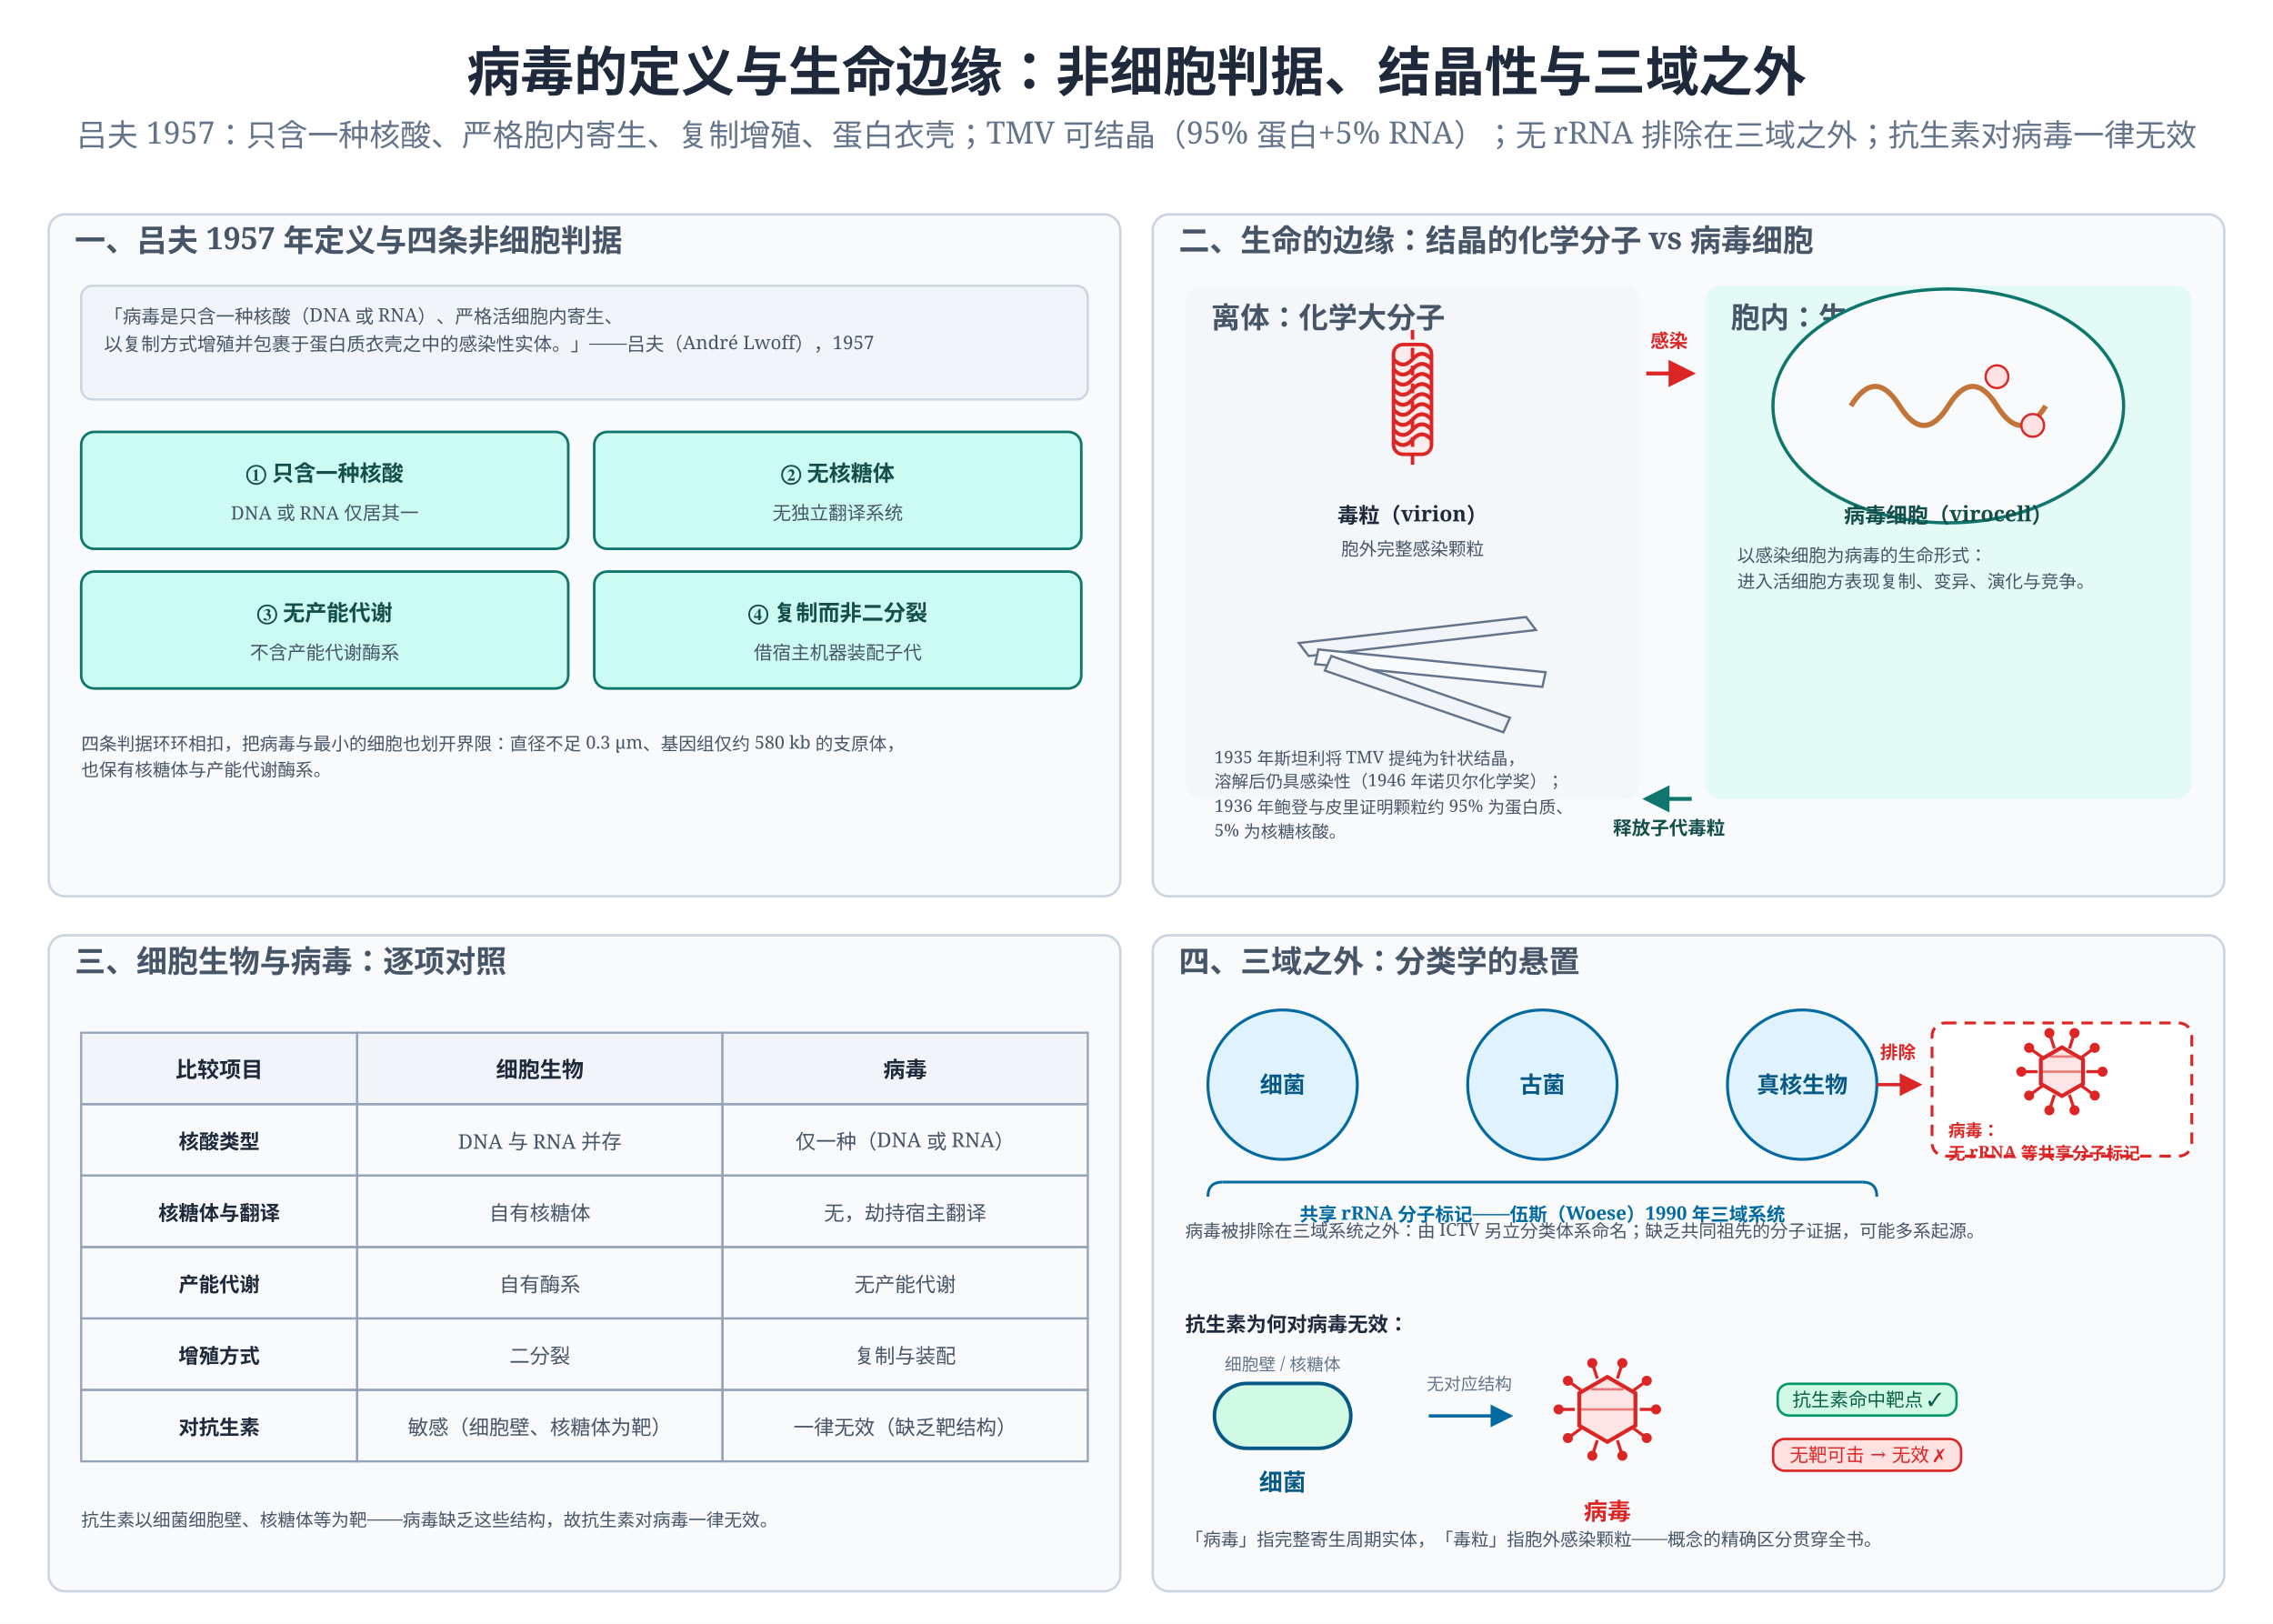
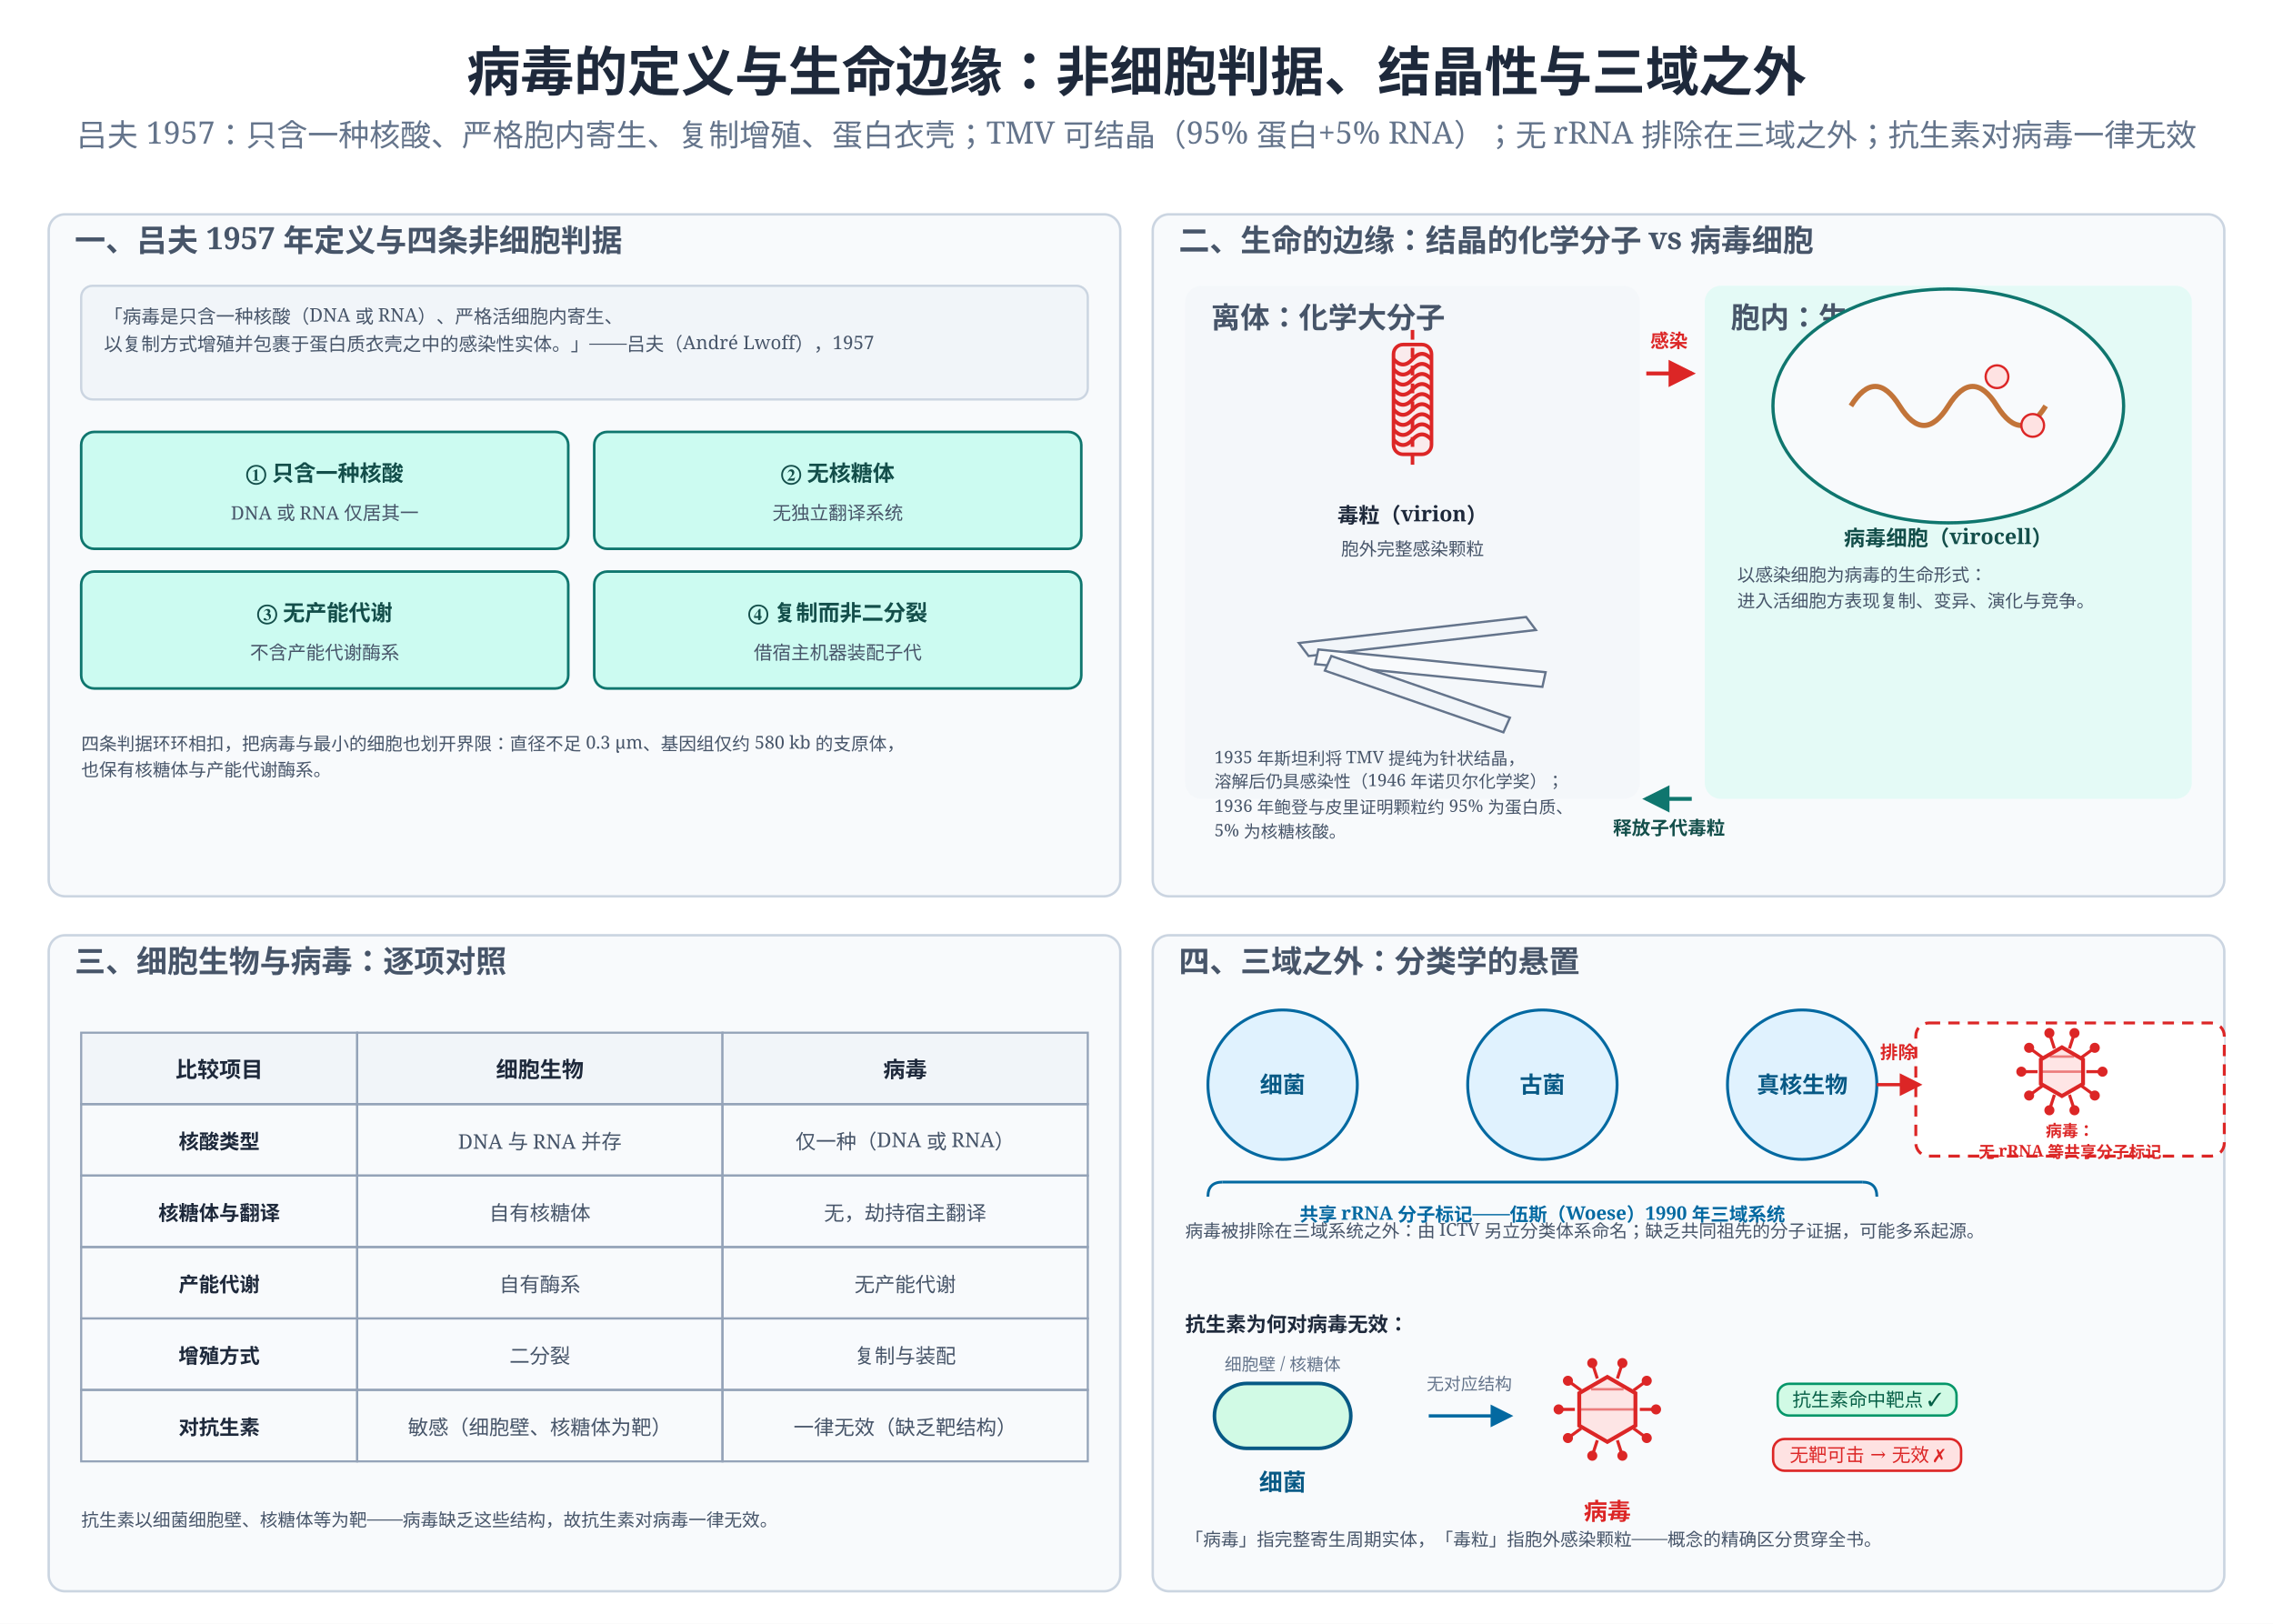
<svg xmlns="http://www.w3.org/2000/svg" width="1400" height="1000" viewBox="0 0 1400 1000" font-family="Noto Serif SC, LXGW WenKai, Songti SC, serif">
  <defs>
    <marker id="arr-ink" viewBox="0 0 10 10" refX="8.5" refY="5" markerWidth="7" markerHeight="7" orient="auto-start-reverse">
      <path d="M0,0 L10,5 L0,10 z" fill="#334155" />
    </marker>
    <marker id="arr-dna" viewBox="0 0 10 10" refX="8.5" refY="5" markerWidth="7" markerHeight="7" orient="auto-start-reverse">
      <path d="M0,0 L10,5 L0,10 z" fill="#0f766e" />
    </marker>
    <marker id="arr-rna" viewBox="0 0 10 10" refX="8.5" refY="5" markerWidth="7" markerHeight="7" orient="auto-start-reverse">
      <path d="M0,0 L10,5 L0,10 z" fill="#b45309" />
    </marker>
    <marker id="arr-pro" viewBox="0 0 10 10" refX="8.5" refY="5" markerWidth="7" markerHeight="7" orient="auto-start-reverse">
      <path d="M0,0 L10,5 L0,10 z" fill="#6d28d9" />
    </marker>
    <marker id="arr-enz" viewBox="0 0 10 10" refX="8.5" refY="5" markerWidth="7" markerHeight="7" orient="auto-start-reverse">
      <path d="M0,0 L10,5 L0,10 z" fill="#be185d" />
    </marker>
    <marker id="arr-acc" viewBox="0 0 10 10" refX="8.5" refY="5" markerWidth="7" markerHeight="7" orient="auto-start-reverse">
      <path d="M0,0 L10,5 L0,10 z" fill="#0369a1" />
    </marker>
    <marker id="arr-ok" viewBox="0 0 10 10" refX="8.5" refY="5" markerWidth="7" markerHeight="7" orient="auto-start-reverse">
      <path d="M0,0 L10,5 L0,10 z" fill="#059669" />
    </marker>
    <marker id="arr-warn" viewBox="0 0 10 10" refX="8.5" refY="5" markerWidth="7" markerHeight="7" orient="auto-start-reverse">
      <path d="M0,0 L10,5 L0,10 z" fill="#b45309" />
    </marker>
    <marker id="arr-bad" viewBox="0 0 10 10" refX="8.5" refY="5" markerWidth="7" markerHeight="7" orient="auto-start-reverse">
      <path d="M0,0 L10,5 L0,10 z" fill="#dc2626" />
    </marker>
    <marker id="arr-mute" viewBox="0 0 10 10" refX="8.5" refY="5" markerWidth="7" markerHeight="7" orient="auto-start-reverse">
      <path d="M0,0 L10,5 L0,10 z" fill="#94a3b8" />
    </marker>
  </defs>
  <rect x="0" y="0" width="1400" height="1000" fill="#ffffff" />
  <text x="700" y="56" text-anchor="middle" font-size="33" font-weight="700" fill="#1e293b">病毒的定义与生命边缘：非细胞判据、结晶性与三域之外</text>
  <text x="700" y="90" text-anchor="middle" font-size="19" fill="#64748b">吕夫 1957：只含一种核酸、严格胞内寄生、复制增殖、蛋白衣壳；TMV 可结晶（95% 蛋白+5% RNA）；无 rRNA 排除在三域之外；抗生素对病毒一律无效</text>
  <rect x="30" y="132" width="660" height="420" rx="10" fill="#f8fafc" stroke="#cbd5e1" stroke-width="1.5" />
  <text x="46" y="154.84" font-size="19" fill="#475569" font-weight="700">一、吕夫 1957 年定义与四条非细胞判据</text>
  <rect x="50" y="176" width="620" height="70" rx="7" fill="#f1f5f9" stroke="#cbd5e1" stroke-width="1.4" />
  <text x="64" y="199" font-size="11.5" fill="#475569">「病毒是只含一种核酸（DNA 或 RNA）、严格活细胞内寄生、</text>
  <text x="64" y="216" font-size="11.5" fill="#475569">以复制方式增殖并包裹于蛋白质衣壳之中的感染性实体。」——吕夫（André Lwoff），1957</text>
  <rect x="50" y="266" width="300" height="72" rx="8" fill="#ccfbf1" stroke="#0f766e" stroke-width="1.6" />
  <text x="200" y="296" font-size="13.5" fill="#134e4a" text-anchor="middle" font-weight="700">① 只含一种核酸</text>
  <text x="200" y="320" font-size="11.5" fill="#475569" text-anchor="middle">DNA 或 RNA 仅居其一</text>
  <rect x="366" y="266" width="300" height="72" rx="8" fill="#ccfbf1" stroke="#0f766e" stroke-width="1.6" />
  <text x="516" y="296" font-size="13.5" fill="#134e4a" text-anchor="middle" font-weight="700">② 无核糖体</text>
  <text x="516" y="320" font-size="11.5" fill="#475569" text-anchor="middle">无独立翻译系统</text>
  <rect x="50" y="352" width="300" height="72" rx="8" fill="#ccfbf1" stroke="#0f766e" stroke-width="1.6" />
  <text x="200" y="382" font-size="13.5" fill="#134e4a" text-anchor="middle" font-weight="700">③ 无产能代谢</text>
  <text x="200" y="406" font-size="11.5" fill="#475569" text-anchor="middle">不含产能代谢酶系</text>
  <rect x="366" y="352" width="300" height="72" rx="8" fill="#ccfbf1" stroke="#0f766e" stroke-width="1.6" />
  <text x="516" y="382" font-size="13.5" fill="#134e4a" text-anchor="middle" font-weight="700">④ 复制而非二分裂</text>
  <text x="516" y="406" font-size="11.5" fill="#475569" text-anchor="middle">借宿主机器装配子代</text>
  <text x="50" y="462" font-size="11" fill="#475569">四条判据环环相扣，把病毒与最小的细胞也划开界限：直径不足 0.3 μm、基因组仅约 580 kb 的支原体，</text>
  <text x="50" y="478" font-size="11" fill="#475569">也保有核糖体与产能代谢酶系。</text>
  <rect x="710" y="132" width="660" height="420" rx="10" fill="#f8fafc" stroke="#cbd5e1" stroke-width="1.5" />
  <text x="726" y="154.84" font-size="19" fill="#475569" font-weight="700">二、生命的边缘：结晶的化学分子 vs 病毒细胞</text>
  <rect x="730" y="176" width="280" height="316" rx="10" fill="#f1f5f9" fill-opacity="0.45" />
  <text x="746" y="202" font-size="18" fill="#475569" font-weight="700">离体：化学大分子</text>
  <rect x="858.3" y="212.2" width="23.4" height="67.6" rx="5.85" fill="#fee2e2" fill-opacity="0.6" stroke="#dc2626" stroke-width="2.2" />
  <path d="M 858.3,221.2 q 5.85,6.552 11.7,0 q 5.85,-6.552 11.7,0" fill="none" stroke="#dc2626" stroke-width="2.4" />
  <path d="M 858.3,227.4 q 5.85,6.552 11.7,0 q 5.85,-6.552 11.7,0" fill="none" stroke="#dc2626" stroke-width="2.4" />
  <path d="M 858.3,233.6 q 5.85,6.552 11.7,0 q 5.85,-6.552 11.7,0" fill="none" stroke="#dc2626" stroke-width="2.4" />
  <path d="M 858.3,239.8 q 5.85,6.552 11.7,0 q 5.85,-6.552 11.7,0" fill="none" stroke="#dc2626" stroke-width="2.4" />
  <path d="M 858.3,246.0 q 5.85,6.552 11.7,0 q 5.85,-6.552 11.7,0" fill="none" stroke="#dc2626" stroke-width="2.4" />
  <path d="M 858.3,252.2 q 5.85,6.552 11.7,0 q 5.85,-6.552 11.7,0" fill="none" stroke="#dc2626" stroke-width="2.4" />
  <path d="M 858.3,258.4 q 5.85,6.552 11.7,0 q 5.85,-6.552 11.7,0" fill="none" stroke="#dc2626" stroke-width="2.4" />
  <path d="M 858.3,264.6 q 5.85,6.552 11.7,0 q 5.85,-6.552 11.7,0" fill="none" stroke="#dc2626" stroke-width="2.4" />
  <path d="M 858.3,270.8 q 5.85,6.552 11.7,0 q 5.85,-6.552 11.7,0" fill="none" stroke="#dc2626" stroke-width="2.4" />
  <line x1="870" y1="203.2" x2="870" y2="288.8" stroke="#dc2626" stroke-width="2.2" stroke-dasharray="6 5" />
  <text x="870" y="322" font-size="13" fill="#1e293b" text-anchor="middle" font-weight="700">毒粒（virion）</text>
  <text x="870" y="342" font-size="11" fill="#475569" text-anchor="middle">胞外完整感染颗粒</text>
  <polygon points="800,396 940,380 946,388 806,404" fill="#f1f5f9" stroke="#64748b" stroke-width="1.4" />
  <polygon points="812,400 952,414 950,423 810,409" fill="#f8fafc" stroke="#64748b" stroke-width="1.4" />
  <polygon points="820,404 930,442 926,451 816,413" fill="#f1f5f9" stroke="#64748b" stroke-width="1.4" />
  <text x="748" y="470" font-size="10.5" fill="#475569">1935 年斯坦利将 TMV 提纯为针状结晶，</text>
  <text x="748" y="485" font-size="10.5" fill="#475569">溶解后仍具感染性（1946 年诺贝尔化学奖）；</text>
  <text x="748" y="500" font-size="10.5" fill="#475569">1936 年鲍登与皮里证明颗粒约 95% 为蛋白质、</text>
  <text x="748" y="515" font-size="10.5" fill="#475569">5% 为核糖核酸。</text>
  <rect x="1050" y="176" width="300" height="316" rx="10" fill="#ccfbf1" fill-opacity="0.45" />
  <text x="1066" y="202" font-size="18" fill="#475569" font-weight="700">胞内：生命属性显现</text>
  <ellipse cx="1200" cy="250" rx="108" ry="72" fill="#f8fafc" stroke="#0f766e" stroke-width="2" />
  <path d="M 1140,250 q 15,-24 30,0 q 15,24 30,0 q 15,-24 30,0 q 15,24 30,0" fill="none" opacity="0.8" stroke="#b45309" stroke-width="3.2" />
  <circle cx="1230" cy="232" r="7" fill="#fee2e2" stroke="#dc2626" stroke-width="1.4" />
  <circle cx="1252" cy="262" r="7" fill="#fee2e2" stroke="#dc2626" stroke-width="1.4" />
-   <text x="1200" y="322" font-size="13" fill="#134e4a" text-anchor="middle" font-weight="700">病毒细胞（virocell）</text>
-   <text x="1070" y="346" font-size="11" fill="#475569">以感染细胞为病毒的生命形式：</text>
-   <text x="1070" y="362" font-size="11" fill="#475569">进入活细胞方表现复制、变异、演化与竞争。</text>
+   <text x="1200" y="336" font-size="13" fill="#134e4a" text-anchor="middle" font-weight="700">病毒细胞（virocell）</text>
+   <text x="1070" y="358" font-size="11" fill="#475569">以感染细胞为病毒的生命形式：</text>
+   <text x="1070" y="374" font-size="11" fill="#475569">进入活细胞方表现复制、变异、演化与竞争。</text>
  <line x1="1014" y1="230" x2="1042" y2="230" stroke="#dc2626" stroke-width="2.4" marker-end="url(#arr-bad)" />
  <text x="1028" y="214" font-size="11.5" fill="#dc2626" text-anchor="middle" font-weight="700">感染</text>
  <line x1="1042" y1="492" x2="1014" y2="492" stroke="#0f766e" stroke-width="2.4" marker-end="url(#arr-dna)" />
  <text x="1028" y="514" font-size="11.5" fill="#134e4a" text-anchor="middle" font-weight="700">释放子代毒粒</text>
  <rect x="30" y="576" width="660" height="404" rx="10" fill="#f8fafc" stroke="#cbd5e1" stroke-width="1.5" />
  <text x="46" y="598.84" font-size="19" fill="#475569" font-weight="700">三、细胞生物与病毒：逐项对照</text>
  <rect x="50" y="636" width="170" height="44" fill="#f1f5f9" stroke="#94a3b8" stroke-width="1.3" />
  <text x="135" y="663.5" font-size="13.5" fill="#1e293b" text-anchor="middle" font-weight="700">比较项目</text>
  <rect x="220" y="636" width="225" height="44" fill="#f1f5f9" stroke="#94a3b8" stroke-width="1.3" />
  <text x="332.5" y="663.5" font-size="13.5" fill="#1e293b" text-anchor="middle" font-weight="700">细胞生物</text>
  <rect x="445" y="636" width="225" height="44" fill="#f1f5f9" stroke="#94a3b8" stroke-width="1.3" />
  <text x="557.5" y="663.5" font-size="13.5" fill="#1e293b" text-anchor="middle" font-weight="700">病毒</text>
  <rect x="50" y="680" width="170" height="44" fill="none" stroke="#94a3b8" stroke-width="1.3" />
  <text x="135" y="707.5" font-size="12.5" fill="#1e293b" text-anchor="middle" font-weight="700">核酸类型</text>
  <rect x="220" y="680" width="225" height="44" fill="none" stroke="#94a3b8" stroke-width="1.3" />
  <text x="332.5" y="707.5" font-size="12.5" fill="#475569" text-anchor="middle" font-weight="500">DNA 与 RNA 并存</text>
  <rect x="445" y="680" width="225" height="44" fill="none" stroke="#94a3b8" stroke-width="1.3" />
  <text x="557.5" y="707.5" font-size="12.5" fill="#475569" text-anchor="middle" font-weight="500">仅一种（DNA 或 RNA）</text>
  <rect x="50" y="724" width="620" height="44" fill="#f8fafc" fill-opacity="0.85" />
  <rect x="50" y="724" width="170" height="44" fill="none" stroke="#94a3b8" stroke-width="1.3" />
  <text x="135" y="751.5" font-size="12.5" fill="#1e293b" text-anchor="middle" font-weight="700">核糖体与翻译</text>
  <rect x="220" y="724" width="225" height="44" fill="none" stroke="#94a3b8" stroke-width="1.3" />
  <text x="332.5" y="751.5" font-size="12.5" fill="#475569" text-anchor="middle" font-weight="500">自有核糖体</text>
  <rect x="445" y="724" width="225" height="44" fill="none" stroke="#94a3b8" stroke-width="1.3" />
  <text x="557.5" y="751.5" font-size="12.5" fill="#475569" text-anchor="middle" font-weight="500">无，劫持宿主翻译</text>
  <rect x="50" y="768" width="170" height="44" fill="none" stroke="#94a3b8" stroke-width="1.3" />
  <text x="135" y="795.5" font-size="12.5" fill="#1e293b" text-anchor="middle" font-weight="700">产能代谢</text>
  <rect x="220" y="768" width="225" height="44" fill="none" stroke="#94a3b8" stroke-width="1.3" />
  <text x="332.5" y="795.5" font-size="12.5" fill="#475569" text-anchor="middle" font-weight="500">自有酶系</text>
  <rect x="445" y="768" width="225" height="44" fill="none" stroke="#94a3b8" stroke-width="1.3" />
  <text x="557.5" y="795.5" font-size="12.5" fill="#475569" text-anchor="middle" font-weight="500">无产能代谢</text>
  <rect x="50" y="812" width="620" height="44" fill="#f8fafc" fill-opacity="0.85" />
  <rect x="50" y="812" width="170" height="44" fill="none" stroke="#94a3b8" stroke-width="1.3" />
  <text x="135" y="839.5" font-size="12.5" fill="#1e293b" text-anchor="middle" font-weight="700">增殖方式</text>
  <rect x="220" y="812" width="225" height="44" fill="none" stroke="#94a3b8" stroke-width="1.3" />
  <text x="332.5" y="839.5" font-size="12.5" fill="#475569" text-anchor="middle" font-weight="500">二分裂</text>
  <rect x="445" y="812" width="225" height="44" fill="none" stroke="#94a3b8" stroke-width="1.3" />
  <text x="557.5" y="839.5" font-size="12.5" fill="#475569" text-anchor="middle" font-weight="500">复制与装配</text>
  <rect x="50" y="856" width="170" height="44" fill="none" stroke="#94a3b8" stroke-width="1.3" />
  <text x="135" y="883.5" font-size="12.5" fill="#1e293b" text-anchor="middle" font-weight="700">对抗生素</text>
  <rect x="220" y="856" width="225" height="44" fill="none" stroke="#94a3b8" stroke-width="1.3" />
  <text x="332.5" y="883.5" font-size="12.5" fill="#475569" text-anchor="middle" font-weight="500">敏感（细胞壁、核糖体为靶）</text>
  <rect x="445" y="856" width="225" height="44" fill="none" stroke="#94a3b8" stroke-width="1.3" />
  <text x="557.5" y="883.5" font-size="12.5" fill="#475569" text-anchor="middle" font-weight="500">一律无效（缺乏靶结构）</text>
  <text x="50" y="940" font-size="11" fill="#475569">抗生素以细菌细胞壁、核糖体等为靶——病毒缺乏这些结构，故抗生素对病毒一律无效。</text>
  <rect x="710" y="576" width="660" height="404" rx="10" fill="#f8fafc" stroke="#cbd5e1" stroke-width="1.5" />
  <text x="726" y="598.84" font-size="19" fill="#475569" font-weight="700">四、三域之外：分类学的悬置</text>
  <circle cx="790" cy="668" r="46" fill="#e0f2fe" stroke="#0369a1" stroke-width="1.8" />
  <text x="790" y="673" font-size="14" fill="#075985" text-anchor="middle" font-weight="700">细菌</text>
  <circle cx="950" cy="668" r="46" fill="#e0f2fe" stroke="#0369a1" stroke-width="1.8" />
  <text x="950" y="673" font-size="14" fill="#075985" text-anchor="middle" font-weight="700">古菌</text>
  <circle cx="1110" cy="668" r="46" fill="#e0f2fe" stroke="#0369a1" stroke-width="1.8" />
  <text x="1110" y="673" font-size="14" fill="#075985" text-anchor="middle" font-weight="700">真核生物</text>
  <path d="M 744,737 Q 744,728 753,728 M 1147,728 Q 1156,728 1156,737" fill="none" stroke="#0369a1" stroke-width="1.7" />
  <line x1="753" y1="728" x2="1147" y2="728" stroke="#0369a1" stroke-width="1.7" />
  <text x="950" y="752" font-size="11.5" fill="#0369a1" text-anchor="middle" font-weight="600">共享 rRNA 分子标记——伍斯（Woese）1990 年三域系统</text>
-   <rect x="1190" y="630" width="160" height="82" rx="8" fill="#ffffff" stroke="#dc2626" stroke-width="1.8" stroke-dasharray="7 5" />
+   <rect x="1180" y="630" width="190" height="82" rx="8" fill="#ffffff" stroke="#dc2626" stroke-width="1.8" stroke-dasharray="7 5" />
  <polygon points="1270.0,645.0 1283.0,652.5 1283.0,667.5 1270.0,675.0 1257.0,667.5 1257.0,652.5" fill="#fee2e2" fill-opacity="0.9" stroke="#dc2626" stroke-width="2.4" />
  <line x1="1262.5" y1="650.7" x2="1277.5" y2="650.7" stroke="#dc2626" stroke-width="1.5" opacity="0.55" />
  <line x1="1256.95" y1="660" x2="1283.05" y2="660" stroke="#dc2626" stroke-width="1.5" opacity="0.55" />
  <line x1="1285" y1="660" x2="1293" y2="660" stroke="#dc2626" stroke-width="1.9" />
  <circle cx="1295" cy="660" r="3.1" fill="#dc2626" />
  <line x1="1282.135" y1="668.817" x2="1288.607" y2="673.519" stroke="#dc2626" stroke-width="1.9" />
  <circle cx="1290.225" cy="674.695" r="3.1" fill="#dc2626" />
  <line x1="1274.635" y1="674.266" x2="1277.107" y2="681.874" stroke="#dc2626" stroke-width="1.9" />
  <circle cx="1277.725" cy="683.776" r="3.1" fill="#dc2626" />
  <line x1="1265.365" y1="674.266" x2="1262.893" y2="681.874" stroke="#dc2626" stroke-width="1.9" />
  <circle cx="1262.275" cy="683.776" r="3.1" fill="#dc2626" />
  <line x1="1257.865" y1="668.817" x2="1251.393" y2="673.519" stroke="#dc2626" stroke-width="1.9" />
  <circle cx="1249.775" cy="674.695" r="3.1" fill="#dc2626" />
  <line x1="1255" y1="660" x2="1247" y2="660" stroke="#dc2626" stroke-width="1.9" />
  <circle cx="1245" cy="660" r="3.1" fill="#dc2626" />
  <line x1="1257.865" y1="651.183" x2="1251.393" y2="646.481" stroke="#dc2626" stroke-width="1.9" />
  <circle cx="1249.775" cy="645.305" r="3.1" fill="#dc2626" />
  <line x1="1265.365" y1="645.734" x2="1262.893" y2="638.126" stroke="#dc2626" stroke-width="1.9" />
  <circle cx="1262.275" cy="636.224" r="3.1" fill="#dc2626" />
  <line x1="1274.635" y1="645.734" x2="1277.107" y2="638.126" stroke="#dc2626" stroke-width="1.9" />
  <circle cx="1277.725" cy="636.224" r="3.1" fill="#dc2626" />
  <line x1="1282.135" y1="651.183" x2="1288.607" y2="646.481" stroke="#dc2626" stroke-width="1.9" />
  <circle cx="1290.225" cy="645.305" r="3.1" fill="#dc2626" />
-   <text x="1200" y="700" font-size="10.5" fill="#dc2626" font-weight="700">病毒：</text>
-   <text x="1200" y="714" font-size="10.5" fill="#dc2626" font-weight="700">无 rRNA 等共享分子标记</text>
+   <text x="1275" y="700" font-size="10" fill="#dc2626" text-anchor="middle" font-weight="700">病毒：</text>
+   <text x="1275" y="713" font-size="10" fill="#dc2626" text-anchor="middle" font-weight="700">无 rRNA 等共享分子标记</text>
  <line x1="1156" y1="668" x2="1182" y2="668" stroke="#dc2626" stroke-width="2" marker-end="url(#arr-bad)" />
  <text x="1169" y="652" font-size="11" fill="#dc2626" text-anchor="middle" font-weight="700">排除</text>
  <text x="730" y="762" font-size="11" fill="#475569">病毒被排除在三域系统之外：由 ICTV 另立分类体系命名；缺乏共同祖先的分子证据，可能多系起源。</text>
  <text x="730" y="820" font-size="12.5" fill="#1e293b" font-weight="700">抗生素为何对病毒无效：</text>
  <rect x="748" y="852" width="84" height="40" rx="20" fill="#d1fae5" stroke="#075985" stroke-width="2.2" />
  <text x="790" y="918" font-size="14.5" fill="#075985" text-anchor="middle" font-weight="700">细菌</text>
  <text x="790" y="844" font-size="10.5" fill="#64748b" text-anchor="middle">细胞壁 / 核糖体</text>
  <polygon points="990.0,848.0 1007.3,858.0 1007.3,878.0 990.0,888.0 972.7,878.0 972.7,858.0" fill="#fee2e2" fill-opacity="0.9" stroke="#dc2626" stroke-width="2.4" />
  <line x1="980" y1="855.6" x2="1000" y2="855.6" stroke="#dc2626" stroke-width="1.5" opacity="0.55" />
  <line x1="972.6" y1="868" x2="1007.4" y2="868" stroke="#dc2626" stroke-width="1.5" opacity="0.55" />
  <line x1="1010" y1="868" x2="1018" y2="868" stroke="#dc2626" stroke-width="1.9" />
  <circle cx="1020" cy="868" r="3.1" fill="#dc2626" />
  <line x1="1006.18" y1="879.756" x2="1012.652" y2="884.458" stroke="#dc2626" stroke-width="1.9" />
  <circle cx="1014.271" cy="885.634" r="3.1" fill="#dc2626" />
  <line x1="996.18" y1="887.021" x2="998.652" y2="894.63" stroke="#dc2626" stroke-width="1.9" />
  <circle cx="999.271" cy="896.532" r="3.1" fill="#dc2626" />
  <line x1="983.82" y1="887.021" x2="981.348" y2="894.63" stroke="#dc2626" stroke-width="1.9" />
  <circle cx="980.729" cy="896.532" r="3.1" fill="#dc2626" />
  <line x1="973.82" y1="879.756" x2="967.348" y2="884.458" stroke="#dc2626" stroke-width="1.9" />
  <circle cx="965.729" cy="885.634" r="3.1" fill="#dc2626" />
  <line x1="970" y1="868" x2="962" y2="868" stroke="#dc2626" stroke-width="1.9" />
  <circle cx="960" cy="868" r="3.1" fill="#dc2626" />
  <line x1="973.82" y1="856.244" x2="967.348" y2="851.542" stroke="#dc2626" stroke-width="1.9" />
  <circle cx="965.729" cy="850.366" r="3.1" fill="#dc2626" />
  <line x1="983.82" y1="848.979" x2="981.348" y2="841.37" stroke="#dc2626" stroke-width="1.9" />
  <circle cx="980.729" cy="839.468" r="3.1" fill="#dc2626" />
  <line x1="996.18" y1="848.979" x2="998.652" y2="841.37" stroke="#dc2626" stroke-width="1.9" />
  <circle cx="999.271" cy="839.468" r="3.1" fill="#dc2626" />
  <line x1="1006.18" y1="856.244" x2="1012.652" y2="851.542" stroke="#dc2626" stroke-width="1.9" />
  <circle cx="1014.271" cy="850.366" r="3.1" fill="#dc2626" />
  <text x="990" y="936" font-size="14.5" fill="#dc2626" text-anchor="middle" font-weight="700">病毒</text>
  <rect x="1094.92" y="852.225" width="110.16" height="19.55" rx="7" fill="#d1fae5" stroke="#059669" stroke-width="1.5" />
  <text x="1150" y="866.14" font-size="11.5" fill="#065f46" text-anchor="middle">抗生素命中靶点 ✓</text>
  <rect x="1092.102" y="886.225" width="115.795" height="19.55" rx="7" fill="#fee2e2" stroke="#dc2626" stroke-width="1.5" />
  <text x="1150" y="900.14" font-size="11.5" fill="#dc2626" text-anchor="middle">无靶可击 → 无效 ✗</text>
  <line x1="880" y1="872" x2="930" y2="872" stroke="#0369a1" stroke-width="2" marker-end="url(#arr-acc)" />
  <text x="905" y="856" font-size="10.5" fill="#64748b" text-anchor="middle">无对应结构</text>
  <text x="730" y="952" font-size="11" fill="#475569">「病毒」指完整寄生周期实体，「毒粒」指胞外感染颗粒——概念的精确区分贯穿全书。</text>
</svg>
